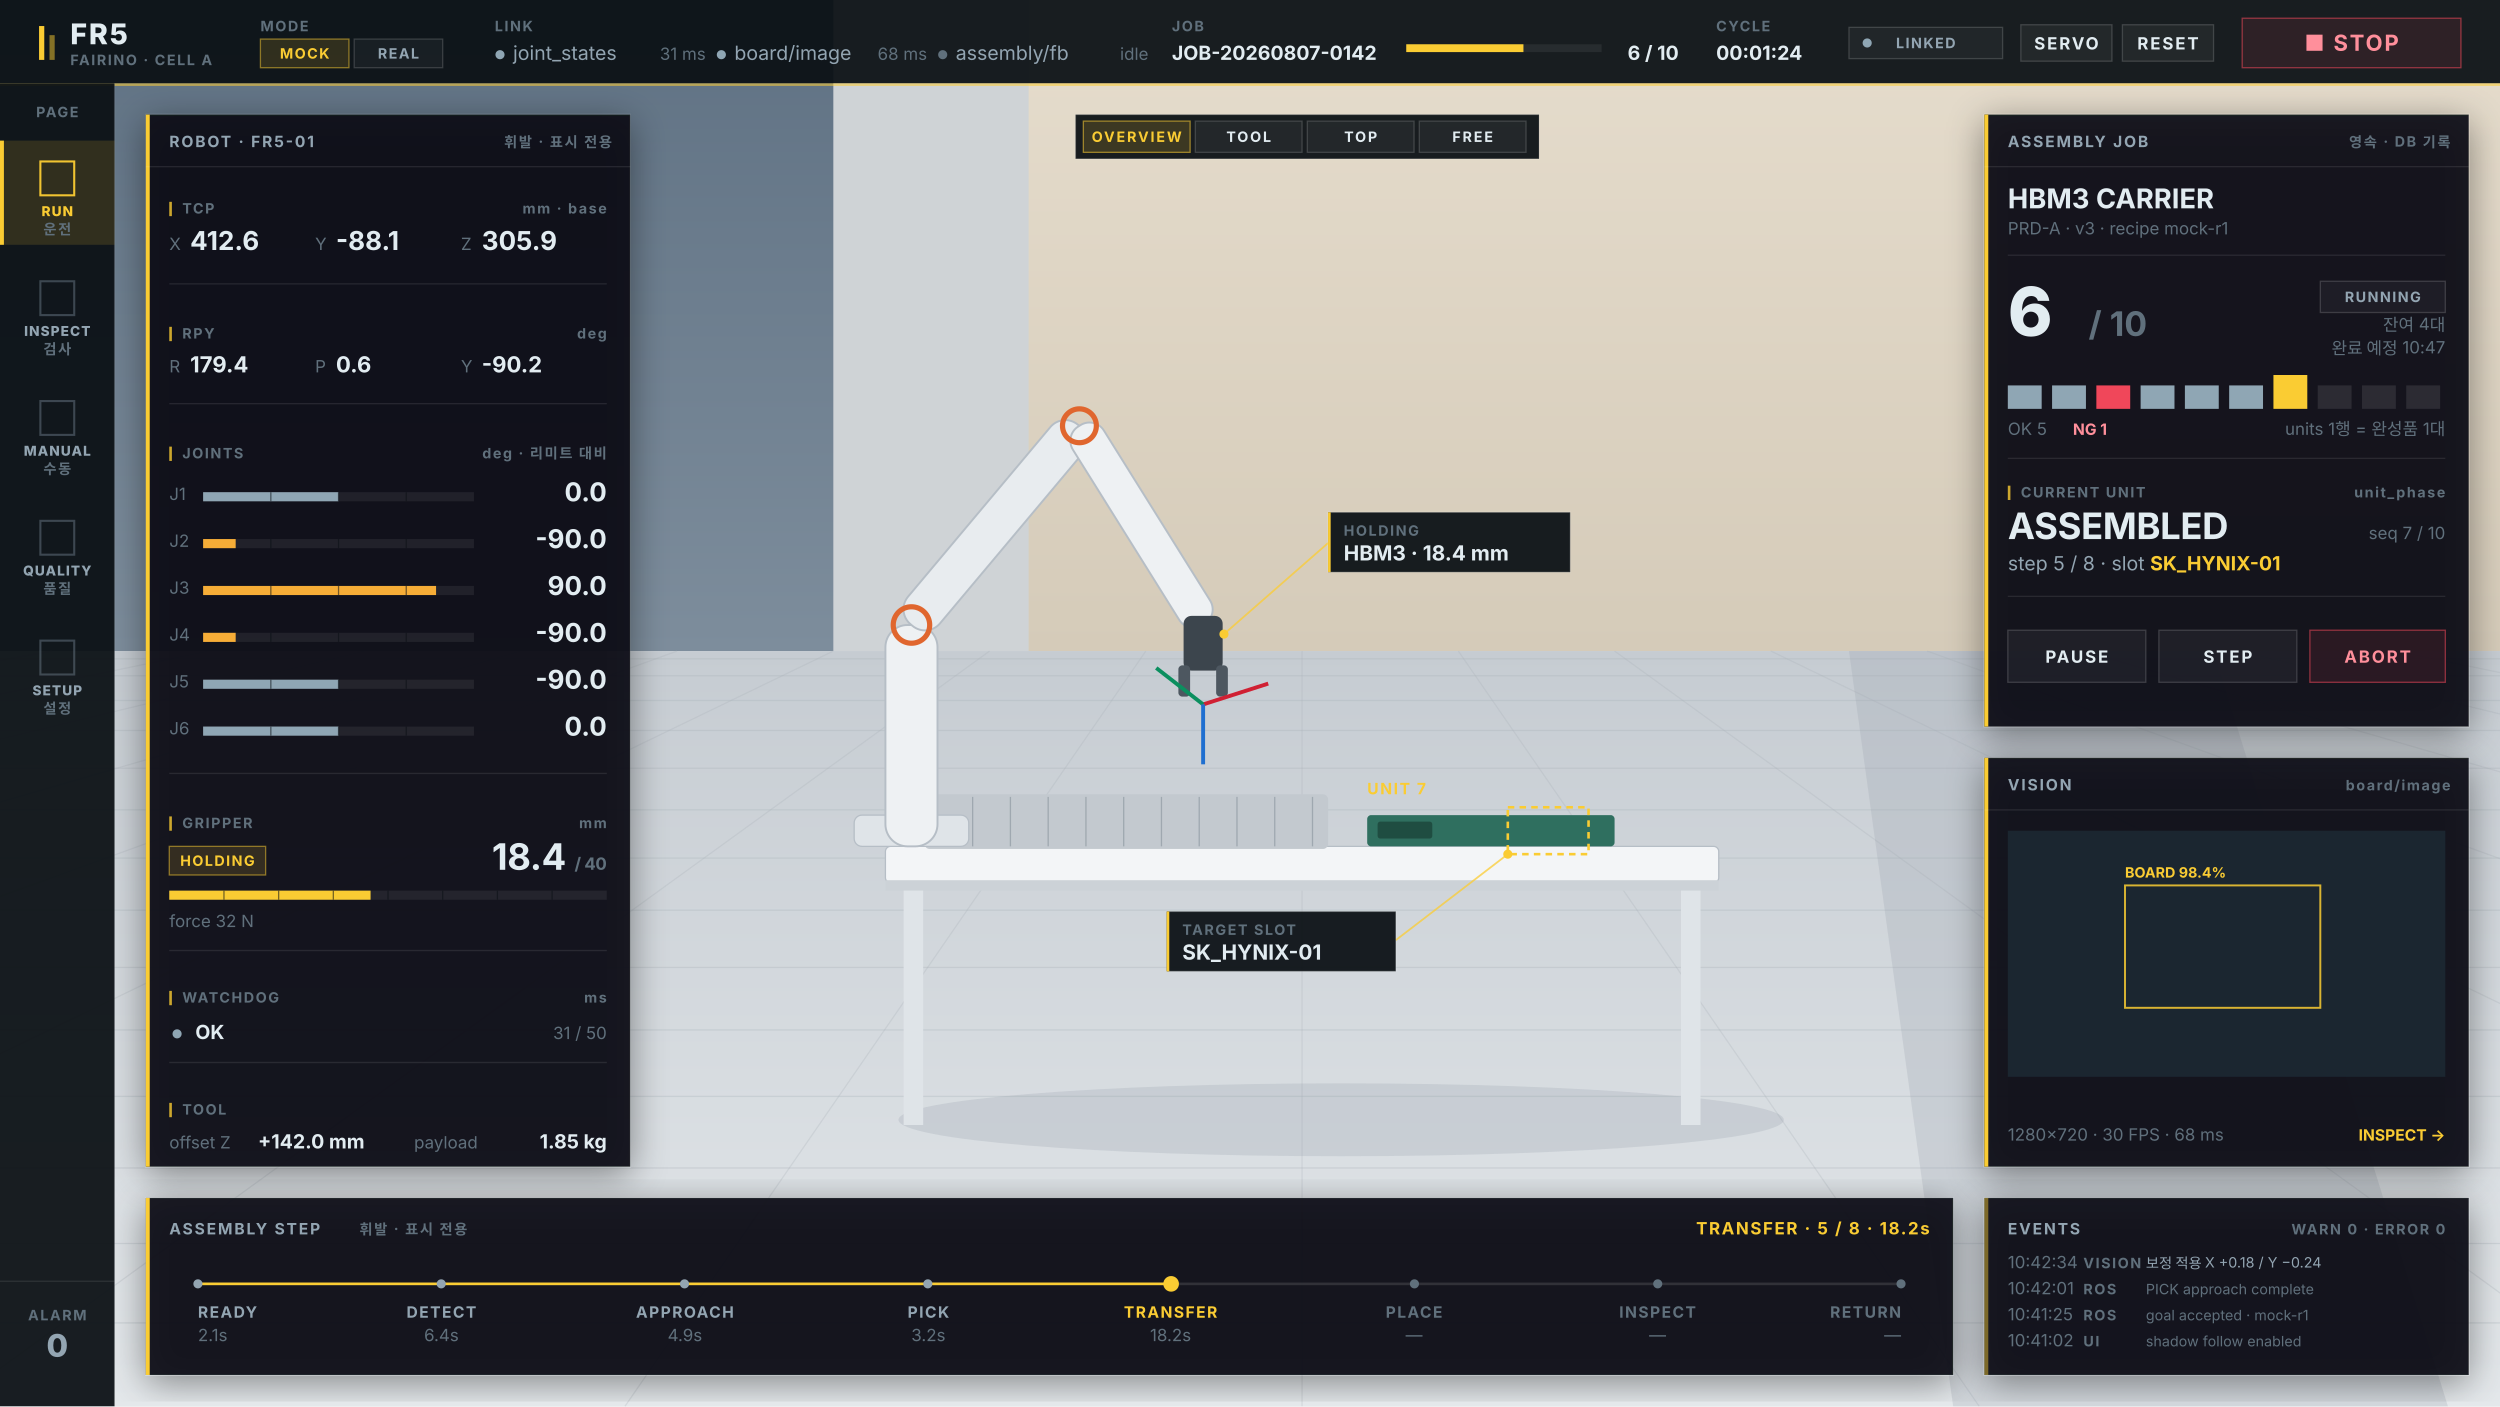
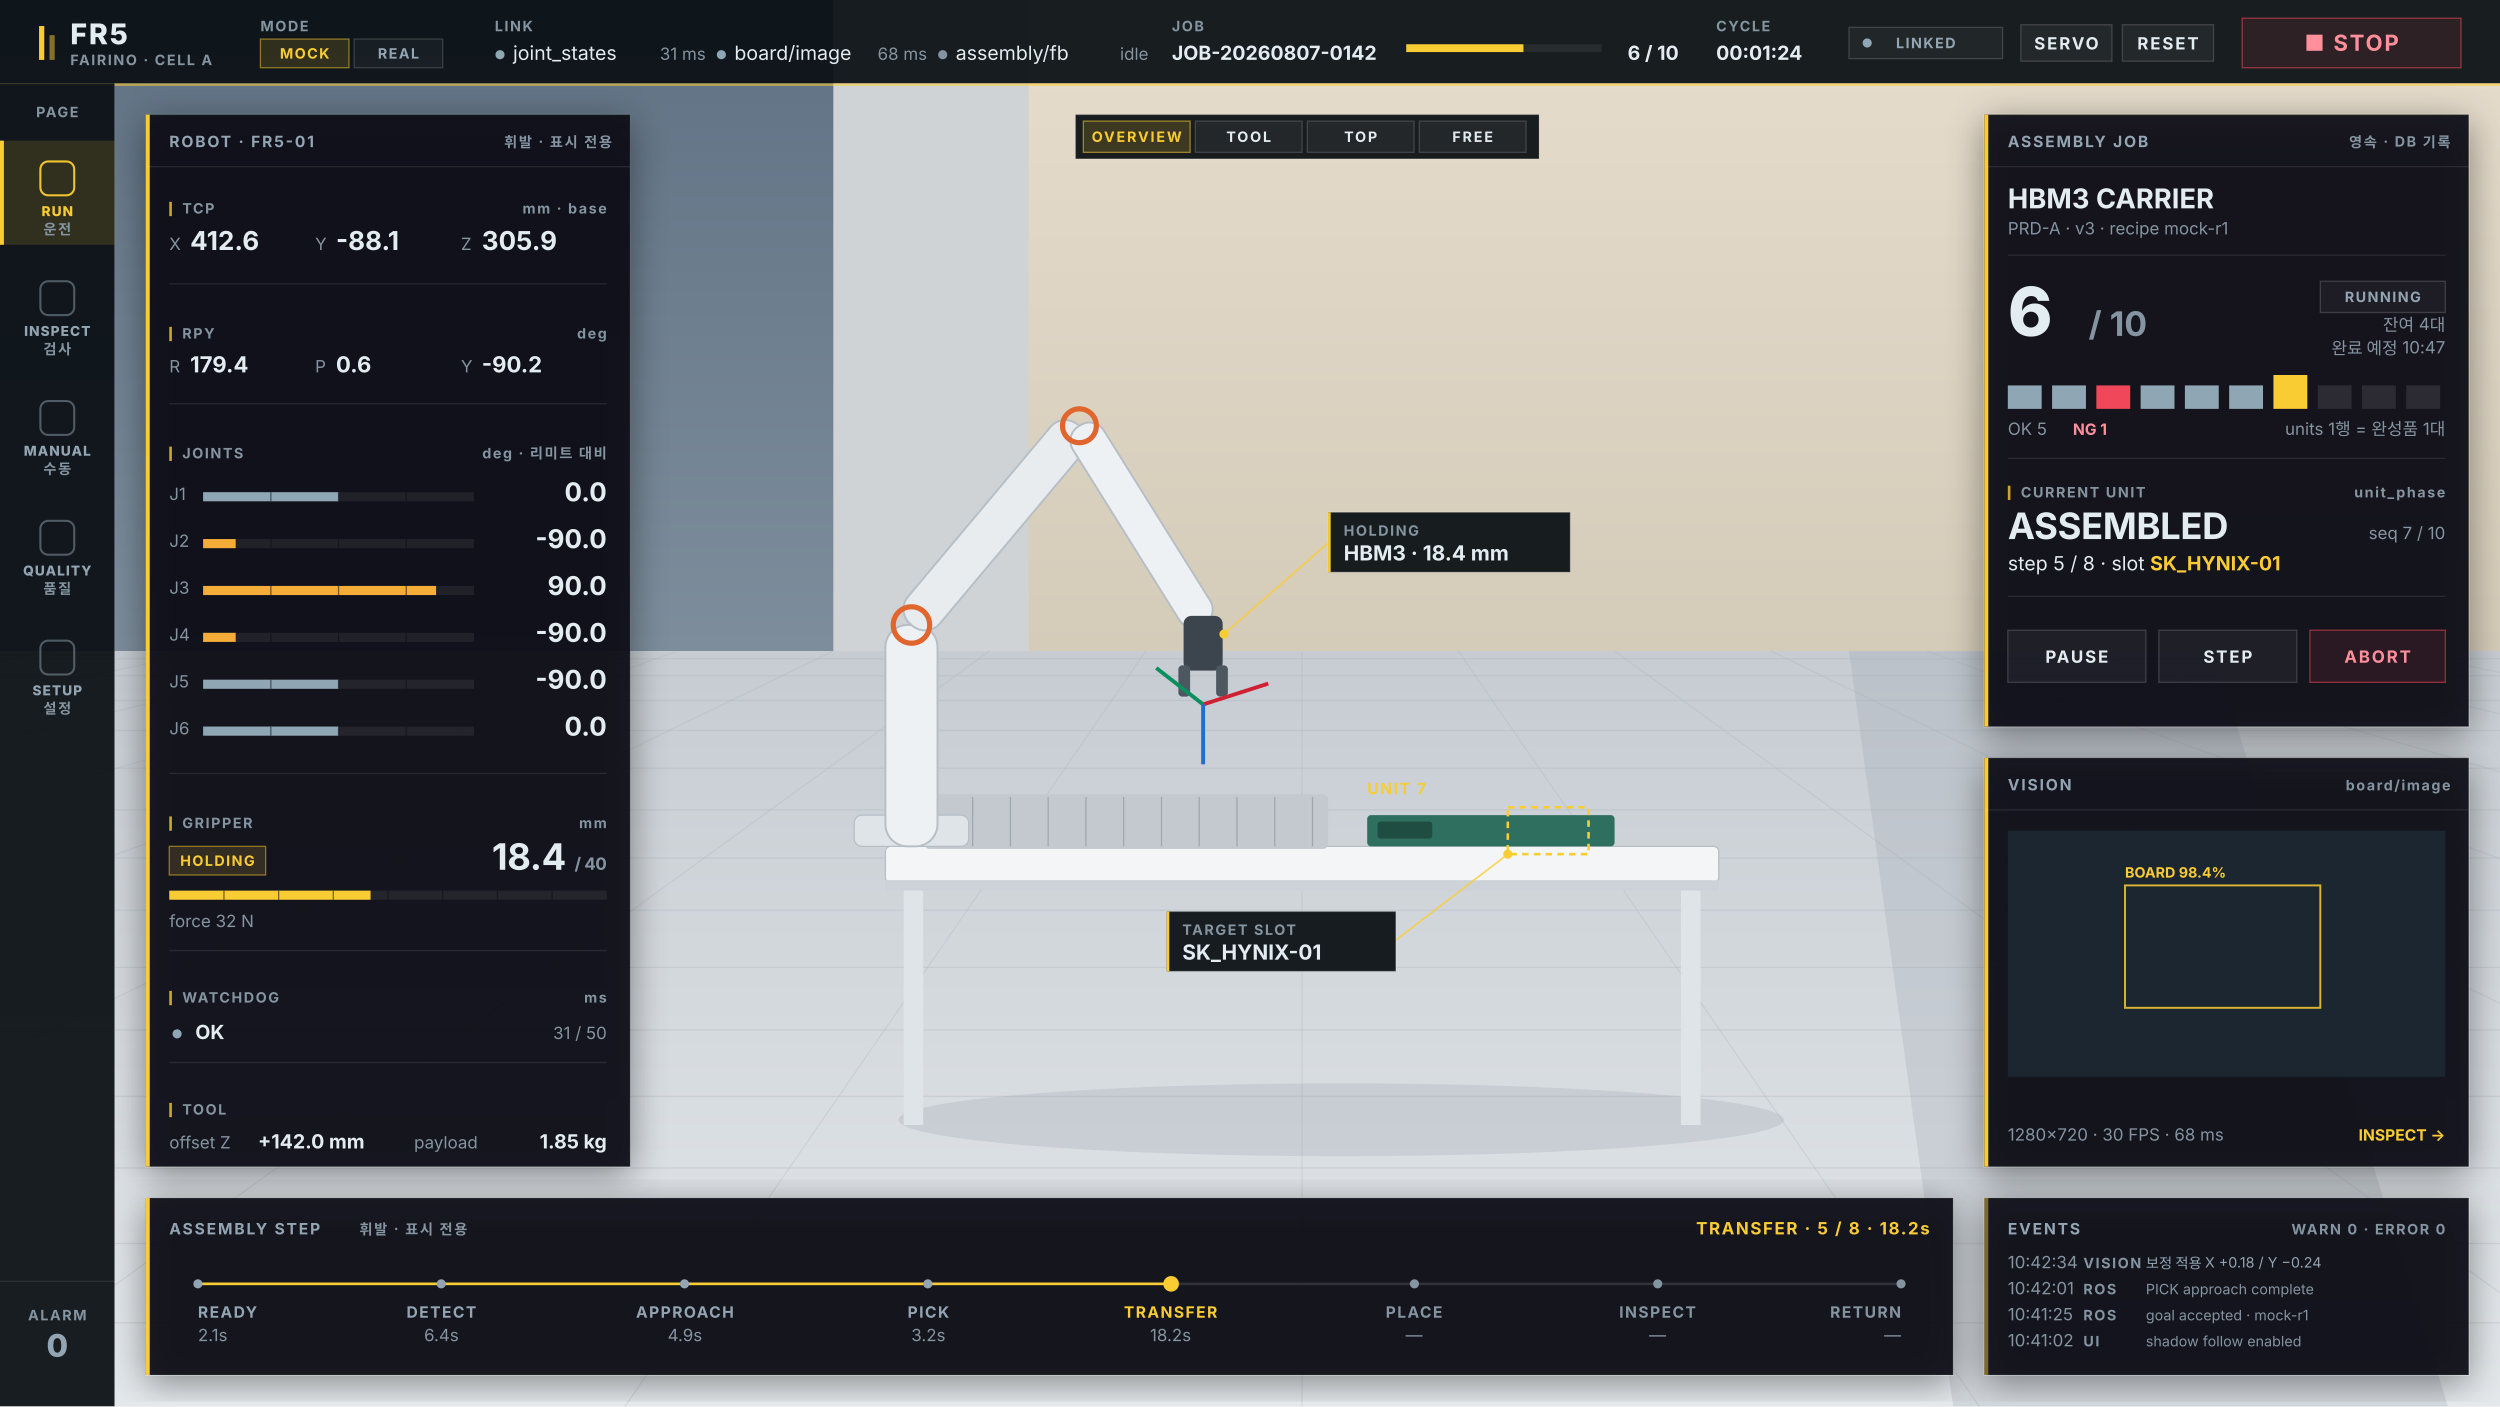
<svg xmlns="http://www.w3.org/2000/svg" width="1920" height="1080" viewBox="0 0 1920 1080" role="img" aria-labelledby="t d">
  <defs>
    <linearGradient id="wallL" x1="0" y1="0" x2="0" y2="1">
      <stop offset="0" stop-color="#5f7183" />
      <stop offset="1" stop-color="#7d8d9c" />
    </linearGradient>
    <linearGradient id="wallR" x1="0" y1="0" x2="0" y2="1">
      <stop offset="0" stop-color="#e6ddcd" />
      <stop offset="1" stop-color="#d5cbb9" />
    </linearGradient>
    <linearGradient id="floor" x1="0" y1="0" x2="0" y2="1">
      <stop offset="0" stop-color="#c6ccd2" />
      <stop offset="1" stop-color="#e4e8eb" />
    </linearGradient>
    <filter id="drop" x="-15%" y="-15%" width="130%" height="130%">
      <feDropShadow dx="0" dy="6" stdDeviation="14" flood-color="#04070a" flood-opacity=".45" />
    </filter>
    <style>
-       text { font-family: Inter, Pretendard, "Noto Sans KR", system-ui, sans-serif; }
-       .mi { fill:#60707c; font-size:11px; letter-spacing:1.2px; font-weight:700 }
+       text { font-family: Inter, Pretendard, "Noto Sans CJK KR", "Noto Sans KR", system-ui, sans-serif; font-kerning:normal; font-variant-numeric:tabular-nums; text-rendering:geometricPrecision; }
+       svg { shape-rendering:geometricPrecision; }
+       .mi { fill:#8494a0; font-size:11px; letter-spacing:1.2px; font-weight:700 }
      .lb { fill:#93a5b2; font-size:12px; letter-spacing:1.4px; font-weight:700 }
-       .bd { fill:#93a5b2; font-size:15px }
-       .mu { fill:#60707c; font-size:13px }
+       .bd { fill:#e2ecf1; font-size:15px }
+       .mu { fill:#8494a0; font-size:13px }
      .vl { fill:#e2ecf1;  font-size:20px; font-weight:700 }
      .v2 { fill:#e2ecf1;  font-size:28px; font-weight:700; letter-spacing:-.3px }
      .dp { fill:#e2ecf1;  font-size:52px; font-weight:800; letter-spacing:-2px }
      .ac { fill:#facc33 } .bad { fill:#ff8f9b } .warn { fill:#f6ad37 }
    </style>
  </defs>
  <rect width="1920" height="500" fill="url(#wallR)" />
  <rect x="0" y="0" width="700" height="500" fill="url(#wallL)" />
  <rect x="640" y="0" width="150" height="500" fill="#cfd3d6" />
  <rect x="0" y="500" width="1920" height="580" fill="url(#floor)" />
  <line x1="0" y1="506" x2="1920" y2="506" stroke="#a8b0b7" stroke-opacity=".32" />
  <line x1="0" y1="519" x2="1920" y2="519" stroke="#a8b0b7" stroke-opacity=".32" />
  <line x1="0" y1="538" x2="1920" y2="538" stroke="#a8b0b7" stroke-opacity=".32" />
  <line x1="0" y1="561" x2="1920" y2="561" stroke="#a8b0b7" stroke-opacity=".32" />
  <line x1="0" y1="590" x2="1920" y2="590" stroke="#a8b0b7" stroke-opacity=".32" />
  <line x1="0" y1="622" x2="1920" y2="622" stroke="#a8b0b7" stroke-opacity=".32" />
  <line x1="0" y1="659" x2="1920" y2="659" stroke="#a8b0b7" stroke-opacity=".32" />
  <line x1="0" y1="699" x2="1920" y2="699" stroke="#a8b0b7" stroke-opacity=".32" />
  <line x1="0" y1="743" x2="1920" y2="743" stroke="#a8b0b7" stroke-opacity=".32" />
  <line x1="0" y1="791" x2="1920" y2="791" stroke="#a8b0b7" stroke-opacity=".32" />
  <line x1="0" y1="842" x2="1920" y2="842" stroke="#a8b0b7" stroke-opacity=".32" />
  <line x1="0" y1="897" x2="1920" y2="897" stroke="#a8b0b7" stroke-opacity=".32" />
  <line x1="0" y1="955" x2="1920" y2="955" stroke="#a8b0b7" stroke-opacity=".32" />
  <line x1="0" y1="1016" x2="1920" y2="1016" stroke="#a8b0b7" stroke-opacity=".32" />
  <line x1="40" y1="500" x2="-3160" y2="1080" stroke="#a8b0b7" stroke-opacity=".28" />
  <line x1="160" y1="500" x2="-2640" y2="1080" stroke="#a8b0b7" stroke-opacity=".28" />
  <line x1="280" y1="500" x2="-2120" y2="1080" stroke="#a8b0b7" stroke-opacity=".28" />
  <line x1="400" y1="500" x2="-1600" y2="1080" stroke="#a8b0b7" stroke-opacity=".28" />
  <line x1="520" y1="500" x2="-1080" y2="1080" stroke="#a8b0b7" stroke-opacity=".28" />
  <line x1="640" y1="500" x2="-560" y2="1080" stroke="#a8b0b7" stroke-opacity=".28" />
  <line x1="760" y1="500" x2="-40" y2="1080" stroke="#a8b0b7" stroke-opacity=".28" />
  <line x1="880" y1="500" x2="480" y2="1080" stroke="#a8b0b7" stroke-opacity=".28" />
  <line x1="1000" y1="500" x2="1000" y2="1080" stroke="#a8b0b7" stroke-opacity=".28" />
  <line x1="1120" y1="500" x2="1520" y2="1080" stroke="#a8b0b7" stroke-opacity=".28" />
  <line x1="1240" y1="500" x2="2040" y2="1080" stroke="#a8b0b7" stroke-opacity=".28" />
  <line x1="1360" y1="500" x2="2560" y2="1080" stroke="#a8b0b7" stroke-opacity=".28" />
  <line x1="1480" y1="500" x2="3080" y2="1080" stroke="#a8b0b7" stroke-opacity=".28" />
  <line x1="1600" y1="500" x2="3600" y2="1080" stroke="#a8b0b7" stroke-opacity=".28" />
  <line x1="1720" y1="500" x2="4120" y2="1080" stroke="#a8b0b7" stroke-opacity=".28" />
  <line x1="1840" y1="500" x2="4640" y2="1080" stroke="#a8b0b7" stroke-opacity=".28" />
  <line x1="1960" y1="500" x2="5160" y2="1080" stroke="#a8b0b7" stroke-opacity=".28" />
  <path d="M1420 500 L1700 500 L1880 1080 L1500 1080 Z" fill="#9aa4ad" fill-opacity=".26" />
  <ellipse cx="1030" cy="860" rx="340" ry="28" fill="#8d99a3" fill-opacity=".22" />
  <rect x="680" y="650" width="640" height="28" rx="4" fill="#f3f5f7" stroke="#b6bec6" />
  <rect x="680" y="676" width="640" height="8" fill="#ccd2d7" />
  <rect x="694" y="684" width="15" height="180" fill="#dfe4e8" />
  <rect x="1291" y="684" width="15" height="180" fill="#dfe4e8" />
  <rect x="710" y="610" width="310" height="42" rx="4" fill="#c3c9cf" />
  <line x1="718" y1="612" x2="718" y2="650" stroke="#9fa8b0" />
  <line x1="747" y1="612" x2="747" y2="650" stroke="#9fa8b0" />
  <line x1="776" y1="612" x2="776" y2="650" stroke="#9fa8b0" />
  <line x1="805" y1="612" x2="805" y2="650" stroke="#9fa8b0" />
  <line x1="834" y1="612" x2="834" y2="650" stroke="#9fa8b0" />
  <line x1="863" y1="612" x2="863" y2="650" stroke="#9fa8b0" />
  <line x1="892" y1="612" x2="892" y2="650" stroke="#9fa8b0" />
  <line x1="921" y1="612" x2="921" y2="650" stroke="#9fa8b0" />
  <line x1="950" y1="612" x2="950" y2="650" stroke="#9fa8b0" />
  <line x1="979" y1="612" x2="979" y2="650" stroke="#9fa8b0" />
  <line x1="1008" y1="612" x2="1008" y2="650" stroke="#9fa8b0" />
  <rect x="1050" y="626" width="190" height="24" rx="3" fill="#2f6f5f" />
  <rect x="1058" y="631" width="42" height="13" rx="2" fill="#1f4d41" />
  <rect x="656" y="626" width="88" height="24" rx="6" fill="#dfe4e8" stroke="#b6bec6" />
  <rect x="680" y="480" width="40" height="170" rx="17" fill="#eef1f3" stroke="#b6bec6" stroke-width="1.5" />
  <rect x="684" y="280" width="32" height="200" rx="15" fill="#e8ecef" stroke="#b6bec6" stroke-width="1.5" transform="rotate(40 700 480)" />
  <rect x="815" y="327" width="28" height="180" rx="13" fill="#eef1f3" stroke="#b6bec6" stroke-width="1.5" transform="rotate(-32 829 327)" />
  <rect x="909" y="473" width="30" height="42" rx="6" fill="#3c454d" />
  <rect x="905" y="511" width="9" height="24" rx="3" fill="#4d5760" />
  <rect x="934" y="511" width="9" height="24" rx="3" fill="#4d5760" />
  <circle cx="700" cy="480" r="14" fill="none" stroke="#e0662e" stroke-width="4" />
  <circle cx="829" cy="327" r="13" fill="none" stroke="#e0662e" stroke-width="4" />
  <line x1="924" y1="541" x2="974" y2="525" stroke="#d02033" stroke-width="3" />
  <line x1="924" y1="541" x2="888" y2="513" stroke="#0b8f5f" stroke-width="3" />
  <line x1="924" y1="541" x2="924" y2="587" stroke="#1f6fd0" stroke-width="3" />
  <rect x="0" y="0" width="1920" height="64" fill="#0a0f14" fill-opacity=".93" />
  <rect x="0" y="64" width="1920" height="2" fill="#facc33" fill-opacity=".55" />
  <rect x="30" y="20" width="4" height="26" fill="#facc33" />
  <rect x="38" y="27" width="4" height="19" fill="#facc33" fill-opacity=".5" />
  <text x="54" y="34" fill="#e2ecf1" font-size="22" font-weight="800" letter-spacing="1.4">FR5</text>
  <text x="54" y="50" class="mi">FAIRINO · CELL A</text>
  <text x="200" y="24" class="mi">MODE</text>
  <rect x="200" y="30" width="68" height="22" fill="#facc33" fill-opacity=".14" stroke="#facc33" stroke-opacity=".5" />
  <text x="234.0" y="45.0" text-anchor="middle" fill="#facc33" font-size="11" font-weight="700" letter-spacing="1.1">MOCK</text>
  <rect x="272" y="30" width="68" height="22" fill="#ffffff" fill-opacity=".04" stroke="#ffffff" stroke-opacity=".16" />
  <text x="306.0" y="45.0" text-anchor="middle" fill="#93a5b2" font-size="11" font-weight="700" letter-spacing="1.1">REAL</text>
  <text x="380" y="24" class="mi">LINK</text>
  <circle cx="384" cy="42" r="3.5" fill="#8fa6b4" />
  <text x="394" y="46" class="bd" font-size="13">joint_states</text>
  <text x="542" y="46" text-anchor="end" class="mu" font-size="12">31 ms</text>
  <circle cx="554" cy="42" r="3.5" fill="#8fa6b4" />
  <text x="564" y="46" class="bd" font-size="13">board/image</text>
  <text x="712" y="46" text-anchor="end" class="mu" font-size="12">68 ms</text>
-   <circle cx="724" cy="42" r="3.5" fill="#60707c" />
+   <circle cx="724" cy="42" r="3.5" fill="#8494a0" />
  <text x="734" y="46" class="bd" font-size="13">assembly/fb</text>
  <text x="882" y="46" text-anchor="end" class="mu" font-size="12">idle</text>
  <text x="900" y="24" class="mi">JOB</text>
  <text x="900" y="46" fill="#e2ecf1" font-size="15" font-weight="700">JOB-20260807-0142</text>
  <rect x="1080" y="34" width="150" height="6" fill="rgba(255,255,255,0.07)" />
  <rect x="1080" y="34" width="90.0" height="6" fill="#facc33" />
  <text x="1250" y="46" fill="#e2ecf1" font-size="15" font-weight="700">6 / 10</text>
  <text x="1318" y="24" class="mi">CYCLE</text>
  <text x="1318" y="46" fill="#e2ecf1" font-size="15" font-weight="700">00:01:24</text>
  <rect x="1420" y="21" width="118" height="24" fill="#ffffff" fill-opacity=".04" stroke="#ffffff" stroke-opacity=".16" />
  <text x="1479.0" y="37.0" text-anchor="middle" fill="#93a5b2" font-size="11" font-weight="700" letter-spacing="1.1">LINKED</text>
  <circle cx="1434" cy="33" r="3.5" fill="#8fa6b4" />
  <rect x="1552" y="19" width="70" height="28" fill="#ffffff" fill-opacity=".05" stroke="#ffffff" stroke-opacity=".16" />
  <text x="1587.0" y="38" text-anchor="middle" fill="#e2ecf1" font-size="13" font-weight="700" letter-spacing="1.4">SERVO</text>
  <rect x="1630" y="19" width="70" height="28" fill="#ffffff" fill-opacity=".05" stroke="#ffffff" stroke-opacity=".16" />
  <text x="1665.0" y="38" text-anchor="middle" fill="#e2ecf1" font-size="13" font-weight="700" letter-spacing="1.4">RESET</text>
  <rect x="1722" y="14" width="168" height="38" fill="#f0475a" fill-opacity=".10" stroke="#f0475a" stroke-opacity=".55" />
  <text x="1806.0" y="39" text-anchor="middle" fill="#ff8f9b" font-size="17" font-weight="700" letter-spacing="1.4">■  STOP</text>
  <rect x="0" y="64" width="88" height="1016" fill="#0a0f14" fill-opacity=".93" />
  <line x1="88" y1="64" x2="88" y2="1080" stroke="#ffffff" stroke-opacity=".09" />
  <text x="44.0" y="90" text-anchor="middle" class="mi" font-size="10">PAGE</text>
  <rect x="0" y="108" width="88" height="80" fill="#facc33" fill-opacity=".14" />
  <rect x="0" y="108" width="3" height="80" fill="#facc33" />
-   <rect x="31.0" y="124" width="26" height="26" fill="none" stroke="#facc33" stroke-opacity=".95" stroke-width="1.6" />
+   <rect x="31.0" y="124" width="26" height="26" rx="6" fill="none" stroke="#facc33" stroke-opacity=".95" stroke-width="1.6" />
  <text x="44.0" y="166" text-anchor="middle" fill="#facc33" font-size="10.5" font-weight="800" letter-spacing="0.8">RUN</text>
  <text x="44.0" y="180" text-anchor="middle" class="mi" font-size="10">운전</text>
-   <rect x="31.0" y="216" width="26" height="26" fill="none" stroke="#60707c" stroke-opacity=".55" stroke-width="1.6" />
+   <rect x="31.0" y="216" width="26" height="26" rx="6" fill="none" stroke="#8494a0" stroke-opacity=".55" stroke-width="1.6" />
  <text x="44.0" y="258" text-anchor="middle" fill="#93a5b2" font-size="10.5" font-weight="800" letter-spacing="0.8">INSPECT</text>
  <text x="44.0" y="272" text-anchor="middle" class="mi" font-size="10">검사</text>
-   <rect x="31.0" y="308" width="26" height="26" fill="none" stroke="#60707c" stroke-opacity=".55" stroke-width="1.6" />
+   <rect x="31.0" y="308" width="26" height="26" rx="6" fill="none" stroke="#8494a0" stroke-opacity=".55" stroke-width="1.6" />
  <text x="44.0" y="350" text-anchor="middle" fill="#93a5b2" font-size="10.5" font-weight="800" letter-spacing="0.8">MANUAL</text>
  <text x="44.0" y="364" text-anchor="middle" class="mi" font-size="10">수동</text>
-   <rect x="31.0" y="400" width="26" height="26" fill="none" stroke="#60707c" stroke-opacity=".55" stroke-width="1.6" />
+   <rect x="31.0" y="400" width="26" height="26" rx="6" fill="none" stroke="#8494a0" stroke-opacity=".55" stroke-width="1.6" />
  <text x="44.0" y="442" text-anchor="middle" fill="#93a5b2" font-size="10.5" font-weight="800" letter-spacing="0.8">QUALITY</text>
  <text x="44.0" y="456" text-anchor="middle" class="mi" font-size="10">품질</text>
-   <rect x="31.0" y="492" width="26" height="26" fill="none" stroke="#60707c" stroke-opacity=".55" stroke-width="1.6" />
+   <rect x="31.0" y="492" width="26" height="26" rx="6" fill="none" stroke="#8494a0" stroke-opacity=".55" stroke-width="1.6" />
  <text x="44.0" y="534" text-anchor="middle" fill="#93a5b2" font-size="10.5" font-weight="800" letter-spacing="0.8">SETUP</text>
  <text x="44.0" y="548" text-anchor="middle" class="mi" font-size="10">설정</text>
  <line x1="0" y1="984" x2="88" y2="984" stroke="#ffffff" stroke-opacity=".09" />
  <text x="44.0" y="1014" text-anchor="middle" class="mi" font-size="10">ALARM</text>
  <text x="44.0" y="1042" text-anchor="middle" fill="#93a5b2" font-size="24" font-weight="800">0</text>
  <rect x="112" y="88" width="372" height="808" fill="#0a0f14" fill-opacity=".93" stroke="#ffffff" stroke-opacity=".09" filter="url(#drop)" />
  <rect x="112" y="88" width="3" height="808" fill="#facc33" />
  <line x1="112" y1="128" x2="484" y2="128" stroke="#ffffff" stroke-opacity=".09" />
  <text x="130" y="113" class="lb">ROBOT · FR5-01</text>
  <text x="470" y="113" text-anchor="end" class="mi">휘발 · 표시 전용</text>
  <rect x="130" y="155" width="2" height="11" fill="#facc33" fill-opacity=".8" />
  <text x="140" y="164" class="mi">TCP</text>
-   <text x="466" y="164" text-anchor="end" class="mi" fill="#60707c">mm · base</text>
+   <text x="466" y="164" text-anchor="end" class="mi" fill="#8494a0">mm · base</text>
  <text x="130" y="192" class="mu" font-size="12">X</text>
  <text x="146" y="192" class="vl">412.6</text>
  <text x="242" y="192" class="mu" font-size="12">Y</text>
  <text x="258" y="192" class="vl">-88.1</text>
  <text x="354" y="192" class="mu" font-size="12">Z</text>
  <text x="370" y="192" class="vl">305.9</text>
  <line x1="130" y1="218" x2="466" y2="218" stroke="#ffffff" stroke-opacity=".09" />
  <rect x="130" y="251" width="2" height="11" fill="#facc33" fill-opacity=".8" />
  <text x="140" y="260" class="mi">RPY</text>
-   <text x="466" y="260" text-anchor="end" class="mi" fill="#60707c">deg</text>
+   <text x="466" y="260" text-anchor="end" class="mi" fill="#8494a0">deg</text>
  <text x="130" y="286" class="mu" font-size="12">R</text>
  <text x="146" y="286" fill="#e2ecf1" font-size="17" font-weight="700">179.4</text>
  <text x="242" y="286" class="mu" font-size="12">P</text>
  <text x="258" y="286" fill="#e2ecf1" font-size="17" font-weight="700">0.6</text>
  <text x="354" y="286" class="mu" font-size="12">Y</text>
  <text x="370" y="286" fill="#e2ecf1" font-size="17" font-weight="700">-90.2</text>
  <line x1="130" y1="310" x2="466" y2="310" stroke="#ffffff" stroke-opacity=".09" />
  <rect x="130" y="343" width="2" height="11" fill="#facc33" fill-opacity=".8" />
  <text x="140" y="352" class="mi">JOINTS</text>
-   <text x="466" y="352" text-anchor="end" class="mi" fill="#60707c">deg · 리미트 대비</text>
+   <text x="466" y="352" text-anchor="end" class="mi" fill="#8494a0">deg · 리미트 대비</text>
  <text x="130" y="384" class="mu" font-size="12">J1</text>
  <rect x="156" y="378" width="208" height="7" fill="rgba(255,255,255,0.07)" />
  <rect x="156" y="378" width="104.0" height="7" fill="#8fa6b4" />
  <line x1="208" y1="378" x2="208" y2="385" stroke="#0a0f14" stroke-opacity=".55" />
  <line x1="260" y1="378" x2="260" y2="385" stroke="#0a0f14" stroke-opacity=".55" />
  <line x1="312" y1="378" x2="312" y2="385" stroke="#0a0f14" stroke-opacity=".55" />
  <text x="466" y="385" text-anchor="end" class="vl" font-size="17">0.0</text>
  <text x="130" y="420" class="mu" font-size="12">J2</text>
  <rect x="156" y="414" width="208" height="7" fill="rgba(255,255,255,0.07)" />
  <rect x="156" y="414" width="25.0" height="7" fill="#f6ad37" />
  <line x1="208" y1="414" x2="208" y2="421" stroke="#0a0f14" stroke-opacity=".55" />
  <line x1="260" y1="414" x2="260" y2="421" stroke="#0a0f14" stroke-opacity=".55" />
  <line x1="312" y1="414" x2="312" y2="421" stroke="#0a0f14" stroke-opacity=".55" />
  <text x="466" y="421" text-anchor="end" class="vl" font-size="17">-90.0</text>
  <text x="130" y="456" class="mu" font-size="12">J3</text>
  <rect x="156" y="450" width="208" height="7" fill="rgba(255,255,255,0.07)" />
  <rect x="156" y="450" width="178.9" height="7" fill="#f6ad37" />
  <line x1="208" y1="450" x2="208" y2="457" stroke="#0a0f14" stroke-opacity=".55" />
  <line x1="260" y1="450" x2="260" y2="457" stroke="#0a0f14" stroke-opacity=".55" />
  <line x1="312" y1="450" x2="312" y2="457" stroke="#0a0f14" stroke-opacity=".55" />
  <text x="466" y="457" text-anchor="end" class="vl" font-size="17">90.0</text>
  <text x="130" y="492" class="mu" font-size="12">J4</text>
  <rect x="156" y="486" width="208" height="7" fill="rgba(255,255,255,0.07)" />
  <rect x="156" y="486" width="25.0" height="7" fill="#f6ad37" />
  <line x1="208" y1="486" x2="208" y2="493" stroke="#0a0f14" stroke-opacity=".55" />
  <line x1="260" y1="486" x2="260" y2="493" stroke="#0a0f14" stroke-opacity=".55" />
  <line x1="312" y1="486" x2="312" y2="493" stroke="#0a0f14" stroke-opacity=".55" />
  <text x="466" y="493" text-anchor="end" class="vl" font-size="17">-90.0</text>
  <text x="130" y="528" class="mu" font-size="12">J5</text>
  <rect x="156" y="522" width="208" height="7" fill="rgba(255,255,255,0.07)" />
  <rect x="156" y="522" width="104.0" height="7" fill="#8fa6b4" />
  <line x1="208" y1="522" x2="208" y2="529" stroke="#0a0f14" stroke-opacity=".55" />
  <line x1="260" y1="522" x2="260" y2="529" stroke="#0a0f14" stroke-opacity=".55" />
  <line x1="312" y1="522" x2="312" y2="529" stroke="#0a0f14" stroke-opacity=".55" />
  <text x="466" y="529" text-anchor="end" class="vl" font-size="17">-90.0</text>
  <text x="130" y="564" class="mu" font-size="12">J6</text>
  <rect x="156" y="558" width="208" height="7" fill="rgba(255,255,255,0.07)" />
  <rect x="156" y="558" width="104.0" height="7" fill="#8fa6b4" />
  <line x1="208" y1="558" x2="208" y2="565" stroke="#0a0f14" stroke-opacity=".55" />
  <line x1="260" y1="558" x2="260" y2="565" stroke="#0a0f14" stroke-opacity=".55" />
  <line x1="312" y1="558" x2="312" y2="565" stroke="#0a0f14" stroke-opacity=".55" />
  <text x="466" y="565" text-anchor="end" class="vl" font-size="17">0.0</text>
  <line x1="130" y1="594" x2="466" y2="594" stroke="#ffffff" stroke-opacity=".09" />
  <rect x="130" y="627" width="2" height="11" fill="#facc33" fill-opacity=".8" />
  <text x="140" y="636" class="mi">GRIPPER</text>
-   <text x="466" y="636" text-anchor="end" class="mi" fill="#60707c">mm</text>
+   <text x="466" y="636" text-anchor="end" class="mi" fill="#8494a0">mm</text>
  <rect x="130" y="650" width="74" height="22" fill="#facc33" fill-opacity=".14" stroke="#facc33" stroke-opacity=".5" />
  <text x="167.0" y="665.0" text-anchor="middle" fill="#facc33" font-size="11" font-weight="700" letter-spacing="1.1">HOLDING</text>
  <text x="466" y="668" text-anchor="end" class="v2">18.4 <tspan class="mu" font-size="14">/ 40</tspan>
  </text>
  <rect x="130" y="684" width="336" height="7" fill="rgba(255,255,255,0.07)" />
  <rect x="130" y="684" width="154.6" height="7" fill="#facc33" />
  <line x1="172" y1="684" x2="172" y2="691" stroke="#0a0f14" stroke-opacity=".55" />
  <line x1="214" y1="684" x2="214" y2="691" stroke="#0a0f14" stroke-opacity=".55" />
  <line x1="256" y1="684" x2="256" y2="691" stroke="#0a0f14" stroke-opacity=".55" />
  <line x1="298" y1="684" x2="298" y2="691" stroke="#0a0f14" stroke-opacity=".55" />
  <line x1="340" y1="684" x2="340" y2="691" stroke="#0a0f14" stroke-opacity=".55" />
  <line x1="382" y1="684" x2="382" y2="691" stroke="#0a0f14" stroke-opacity=".55" />
  <line x1="424" y1="684" x2="424" y2="691" stroke="#0a0f14" stroke-opacity=".55" />
  <text x="130" y="712" class="mu" font-size="12">force 32 N</text>
  <line x1="130" y1="730" x2="466" y2="730" stroke="#ffffff" stroke-opacity=".09" />
  <rect x="130" y="761" width="2" height="11" fill="#facc33" fill-opacity=".8" />
  <text x="140" y="770" class="mi">WATCHDOG</text>
-   <text x="466" y="770" text-anchor="end" class="mi" fill="#60707c">ms</text>
+   <text x="466" y="770" text-anchor="end" class="mi" fill="#8494a0">ms</text>
  <circle cx="136" cy="794" r="3.5" fill="#8fa6b4" />
  <text x="150" y="798" fill="#e2ecf1" font-size="15" font-weight="700">OK</text>
  <text x="466" y="798" text-anchor="end" class="mu" font-size="13">31 / 50</text>
  <line x1="130" y1="816" x2="466" y2="816" stroke="#ffffff" stroke-opacity=".09" />
  <rect x="130" y="847" width="2" height="11" fill="#facc33" fill-opacity=".8" />
  <text x="140" y="856" class="mi">TOOL</text>
  <text x="130" y="882" class="mu" font-size="12">offset Z</text>
  <text x="280" y="882" text-anchor="end" fill="#e2ecf1" font-size="15" font-weight="700">+142.0 mm</text>
  <text x="318" y="882" class="mu" font-size="12">payload</text>
  <text x="466" y="882" text-anchor="end" fill="#e2ecf1" font-size="15" font-weight="700">1.85 kg</text>
  <rect x="1524" y="88" width="372" height="470" fill="#0a0f14" fill-opacity=".93" stroke="#ffffff" stroke-opacity=".09" filter="url(#drop)" />
  <rect x="1524" y="88" width="3" height="470" fill="#facc33" />
  <line x1="1524" y1="128" x2="1896" y2="128" stroke="#ffffff" stroke-opacity=".09" />
  <text x="1542" y="113" class="lb">ASSEMBLY JOB</text>
  <text x="1882" y="113" text-anchor="end" class="mi">영속 · DB 기록</text>
  <text x="1542" y="160" fill="#e2ecf1" font-size="21" font-weight="700">HBM3 CARRIER</text>
  <text x="1542" y="180" class="mu" font-size="12">PRD-A · v3   ·   recipe mock-r1</text>
  <line x1="1542" y1="196" x2="1878" y2="196" stroke="#ffffff" stroke-opacity=".09" />
  <text x="1542" y="258" class="dp">6</text>
-   <text x="1604" y="258" fill="#60707c" font-size="26" font-weight="700">/ 10</text>
+   <text x="1604" y="258" fill="#8494a0" font-size="26" font-weight="700">/ 10</text>
  <rect x="1782" y="216" width="96" height="24" fill="#ffffff" fill-opacity=".04" stroke="#ffffff" stroke-opacity=".16" />
  <text x="1830.0" y="232.0" text-anchor="middle" fill="#93a5b2" font-size="11" font-weight="700" letter-spacing="1.1">RUNNING</text>
  <text x="1878" y="254" text-anchor="end" class="mu" font-size="12">잔여 4대</text>
  <text x="1878" y="272" text-anchor="end" class="mu" font-size="12">완료 예정 10:47</text>
  <rect x="1542" y="296" width="26" height="18" fill="#8fa6b4" fill-opacity="1" />
  <rect x="1576" y="296" width="26" height="18" fill="#8fa6b4" fill-opacity="1" />
  <rect x="1610" y="296" width="26" height="18" fill="#f0475a" fill-opacity="1" />
  <rect x="1644" y="296" width="26" height="18" fill="#8fa6b4" fill-opacity="1" />
  <rect x="1678" y="296" width="26" height="18" fill="#8fa6b4" fill-opacity="1" />
  <rect x="1712" y="296" width="26" height="18" fill="#8fa6b4" fill-opacity="1" />
  <rect x="1746" y="288" width="26" height="26" fill="#facc33" fill-opacity="1" />
  <rect x="1780" y="296" width="26" height="18" fill="#ffffff" fill-opacity=".10" />
  <rect x="1814" y="296" width="26" height="18" fill="#ffffff" fill-opacity=".10" />
  <rect x="1848" y="296" width="26" height="18" fill="#ffffff" fill-opacity=".10" />
  <text x="1542" y="334" class="mu" font-size="12">OK 5</text>
  <text x="1592" y="334" class="bad" font-size="12" font-weight="700">NG 1</text>
  <text x="1878" y="334" text-anchor="end" class="mu" font-size="12">units 1행 = 완성품 1대</text>
  <line x1="1542" y1="352" x2="1878" y2="352" stroke="#ffffff" stroke-opacity=".09" />
  <rect x="1542" y="373" width="2" height="11" fill="#facc33" fill-opacity=".8" />
  <text x="1552" y="382" class="mi">CURRENT UNIT</text>
-   <text x="1878" y="382" text-anchor="end" class="mi" fill="#60707c">unit_phase</text>
+   <text x="1878" y="382" text-anchor="end" class="mi" fill="#8494a0">unit_phase</text>
  <text x="1542" y="414" class="v2" font-size="24">ASSEMBLED</text>
  <text x="1878" y="414" text-anchor="end" class="mu" font-size="12">seq 7 / 10</text>
  <text x="1542" y="438" class="bd" font-size="13">step 5 / 8   ·   slot <tspan class="ac" font-weight="700">SK_HYNIX-01</tspan>
  </text>
  <line x1="1542" y1="458" x2="1878" y2="458" stroke="#ffffff" stroke-opacity=".09" />
  <rect x="1542" y="484" width="106" height="40" fill="#ffffff" fill-opacity=".05" stroke="#ffffff" stroke-opacity=".16" />
  <text x="1595.0" y="509" text-anchor="middle" fill="#e2ecf1" font-size="13" font-weight="700" letter-spacing="1.4">PAUSE</text>
  <rect x="1658" y="484" width="106" height="40" fill="#ffffff" fill-opacity=".05" stroke="#ffffff" stroke-opacity=".16" />
  <text x="1711.0" y="509" text-anchor="middle" fill="#e2ecf1" font-size="13" font-weight="700" letter-spacing="1.4">STEP</text>
  <rect x="1774" y="484" width="104" height="40" fill="#f0475a" fill-opacity=".10" stroke="#f0475a" stroke-opacity=".55" />
  <text x="1826.0" y="509" text-anchor="middle" fill="#ff8f9b" font-size="13" font-weight="700" letter-spacing="1.4">ABORT</text>
  <rect x="1524" y="582" width="372" height="314" fill="#0a0f14" fill-opacity=".93" stroke="#ffffff" stroke-opacity=".09" filter="url(#drop)" />
  <rect x="1524" y="582" width="3" height="314" fill="#facc33" />
  <line x1="1524" y1="622" x2="1896" y2="622" stroke="#ffffff" stroke-opacity=".09" />
  <text x="1542" y="607" class="lb">VISION</text>
  <text x="1882" y="607" text-anchor="end" class="mi">board/image</text>
  <rect x="1542" y="638" width="336" height="189" fill="#1b2630" />
  <rect x="1632" y="680" width="150" height="94" fill="none" stroke="#facc33" stroke-opacity=".85" stroke-width="1.5" />
  <text x="1632" y="674" class="ac" font-size="11" font-weight="700">BOARD 98.4%</text>
  <text x="1542" y="876" class="mu" font-size="12">1280×720 · 30 FPS · 68 ms</text>
  <text x="1878" y="876" text-anchor="end" class="ac" font-size="12" font-weight="700">INSPECT →</text>
  <rect x="112" y="920" width="1388" height="136" fill="#0a0f14" fill-opacity=".93" stroke="#ffffff" stroke-opacity=".09" filter="url(#drop)" />
  <rect x="112" y="920" width="3" height="136" fill="#facc33" />
  <text x="130" y="948" class="lb">ASSEMBLY STEP</text>
  <text x="276" y="948" class="mi">휘발 · 표시 전용</text>
  <text x="1482" y="948" text-anchor="end" class="ac" font-size="13" font-weight="700" letter-spacing="1.2">TRANSFER · 5 / 8 · 18.2s</text>
  <line x1="152" y1="986" x2="1460" y2="986" stroke="#ffffff" stroke-opacity=".12" stroke-width="2" />
  <line x1="152" y1="986" x2="899" y2="986" stroke="#facc33" stroke-width="2" />
  <circle cx="152.0" cy="986" r="3.5" fill="#93a5b2" />
  <text x="152" y="1012" text-anchor="start" fill="#93a5b2" font-size="12" font-weight="700" letter-spacing="1.1">READY</text>
  <text x="152" y="1030" text-anchor="start" class="mu" font-size="11">2.1s</text>
  <circle cx="338.857" cy="986" r="3.5" fill="#93a5b2" />
  <text x="339" y="1012" text-anchor="middle" fill="#93a5b2" font-size="12" font-weight="700" letter-spacing="1.1">DETECT</text>
  <text x="339" y="1030" text-anchor="middle" class="mu" font-size="11">6.4s</text>
  <circle cx="525.714" cy="986" r="3.5" fill="#93a5b2" />
  <text x="526" y="1012" text-anchor="middle" fill="#93a5b2" font-size="12" font-weight="700" letter-spacing="1.1">APPROACH</text>
  <text x="526" y="1030" text-anchor="middle" class="mu" font-size="11">4.9s</text>
  <circle cx="712.571" cy="986" r="3.5" fill="#93a5b2" />
  <text x="713" y="1012" text-anchor="middle" fill="#93a5b2" font-size="12" font-weight="700" letter-spacing="1.1">PICK</text>
  <text x="713" y="1030" text-anchor="middle" class="mu" font-size="11">3.2s</text>
  <circle cx="899.429" cy="986" r="6" fill="#facc33" />
  <text x="899" y="1012" text-anchor="middle" fill="#facc33" font-size="12" font-weight="700" letter-spacing="1.1">TRANSFER</text>
  <text x="899" y="1030" text-anchor="middle" class="mu" font-size="11">18.2s</text>
-   <circle cx="1086.286" cy="986" r="3.5" fill="#60707c" />
-   <text x="1086" y="1012" text-anchor="middle" fill="#60707c" font-size="12" font-weight="700" letter-spacing="1.1">PLACE</text>
+   <circle cx="1086.286" cy="986" r="3.5" fill="#8494a0" />
+   <text x="1086" y="1012" text-anchor="middle" fill="#8494a0" font-size="12" font-weight="700" letter-spacing="1.1">PLACE</text>
  <text x="1086" y="1030" text-anchor="middle" class="mu" font-size="11">—</text>
-   <circle cx="1273.143" cy="986" r="3.5" fill="#60707c" />
-   <text x="1273" y="1012" text-anchor="middle" fill="#60707c" font-size="12" font-weight="700" letter-spacing="1.1">INSPECT</text>
+   <circle cx="1273.143" cy="986" r="3.5" fill="#8494a0" />
+   <text x="1273" y="1012" text-anchor="middle" fill="#8494a0" font-size="12" font-weight="700" letter-spacing="1.1">INSPECT</text>
  <text x="1273" y="1030" text-anchor="middle" class="mu" font-size="11">—</text>
-   <circle cx="1460.0" cy="986" r="3.5" fill="#60707c" />
-   <text x="1460" y="1012" text-anchor="end" fill="#60707c" font-size="12" font-weight="700" letter-spacing="1.1">RETURN</text>
+   <circle cx="1460.0" cy="986" r="3.5" fill="#8494a0" />
+   <text x="1460" y="1012" text-anchor="end" fill="#8494a0" font-size="12" font-weight="700" letter-spacing="1.1">RETURN</text>
  <text x="1460" y="1030" text-anchor="end" class="mu" font-size="11">—</text>
  <rect x="1524" y="920" width="372" height="136" fill="#0a0f14" fill-opacity=".93" stroke="#ffffff" stroke-opacity=".09" filter="url(#drop)" />
  <rect x="1524" y="920" width="3" height="136" fill="#facc33" fill-opacity=".45" />
  <text x="1542" y="948" class="lb">EVENTS</text>
  <text x="1878" y="948" text-anchor="end" class="mi">WARN 0 · ERROR 0</text>
  <text x="1542" y="974" class="mu" font-size="11">10:42:34</text>
  <text x="1600" y="974" class="mi" font-size="10">VISION</text>
  <text x="1648" y="974" fill="#93a5b2" font-size="11">보정 적용 X +0.18 / Y −0.24</text>
  <text x="1542" y="994" class="mu" font-size="11">10:42:01</text>
  <text x="1600" y="994" class="mi" font-size="10">ROS</text>
-   <text x="1648" y="994" fill="#60707c" font-size="11">PICK approach complete</text>
+   <text x="1648" y="994" fill="#8494a0" font-size="11">PICK approach complete</text>
  <text x="1542" y="1014" class="mu" font-size="11">10:41:25</text>
  <text x="1600" y="1014" class="mi" font-size="10">ROS</text>
-   <text x="1648" y="1014" fill="#60707c" font-size="11">goal accepted · mock-r1</text>
+   <text x="1648" y="1014" fill="#8494a0" font-size="11">goal accepted · mock-r1</text>
  <text x="1542" y="1034" class="mu" font-size="11">10:41:02</text>
  <text x="1600" y="1034" class="mi" font-size="10">UI</text>
-   <text x="1648" y="1034" fill="#60707c" font-size="11">shadow follow enabled</text>
+   <text x="1648" y="1034" fill="#8494a0" font-size="11">shadow follow enabled</text>
  <rect x="826" y="88" width="356" height="34" fill="#0a0f14" fill-opacity=".93" stroke="#ffffff" stroke-opacity=".12" />
  <rect x="832.0" y="93" width="82" height="24" fill="#facc33" fill-opacity=".16" stroke="#facc33" stroke-opacity=".55" />
  <text x="873.0" y="109" text-anchor="middle" fill="#facc33" font-size="11" font-weight="700" letter-spacing="1.4">OVERVIEW</text>
  <rect x="918.0" y="93" width="82" height="24" fill="#ffffff" fill-opacity=".05" stroke="#ffffff" stroke-opacity=".16" />
  <text x="959.0" y="109" text-anchor="middle" fill="#e2ecf1" font-size="11" font-weight="700" letter-spacing="1.4">TOOL</text>
  <rect x="1004.0" y="93" width="82" height="24" fill="#ffffff" fill-opacity=".05" stroke="#ffffff" stroke-opacity=".16" />
  <text x="1045.0" y="109" text-anchor="middle" fill="#e2ecf1" font-size="11" font-weight="700" letter-spacing="1.4">TOP</text>
  <rect x="1090.0" y="93" width="82" height="24" fill="#ffffff" fill-opacity=".05" stroke="#ffffff" stroke-opacity=".16" />
  <text x="1131.0" y="109" text-anchor="middle" fill="#e2ecf1" font-size="11" font-weight="700" letter-spacing="1.4">FREE</text>
  <path d="M940 487 L1020 417" fill="none" stroke="#facc33" stroke-opacity=".75" stroke-width="1.4" />
  <circle cx="940" cy="487" r="3.5" fill="#facc33" />
  <rect x="1019.943" y="393.44" width="186" height="46" fill="#0a0f14" fill-opacity=".93" stroke="#ffffff" stroke-opacity=".16" />
  <rect x="1019.943" y="393.44" width="2" height="46" fill="#facc33" />
  <text x="1031.943" y="411.44" class="mi" fill="#facc33">HOLDING</text>
  <text x="1031.943" y="430.44" fill="#e2ecf1" font-size="16" font-weight="700">HBM3  ·  18.4 mm</text>
  <rect x="1158" y="620" width="62" height="36" fill="none" stroke="#facc33" stroke-width="2" stroke-dasharray="5 4" />
  <path d="M1158 656 L1072 722" fill="none" stroke="#facc33" stroke-opacity=".75" stroke-width="1.4" />
  <circle cx="1158" cy="656" r="3.5" fill="#facc33" />
  <rect x="896" y="700" width="176" height="46" fill="#0a0f14" fill-opacity=".93" stroke="#ffffff" stroke-opacity=".16" />
  <rect x="896" y="700" width="2" height="46" fill="#facc33" />
  <text x="908" y="718" class="mi" fill="#facc33">TARGET SLOT</text>
  <text x="908" y="737" fill="#e2ecf1" font-size="16" font-weight="700">SK_HYNIX-01</text>
  <text x="1050" y="610" class="ac" font-size="12" font-weight="700" letter-spacing="1.2">UNIT 7</text>
</svg>
